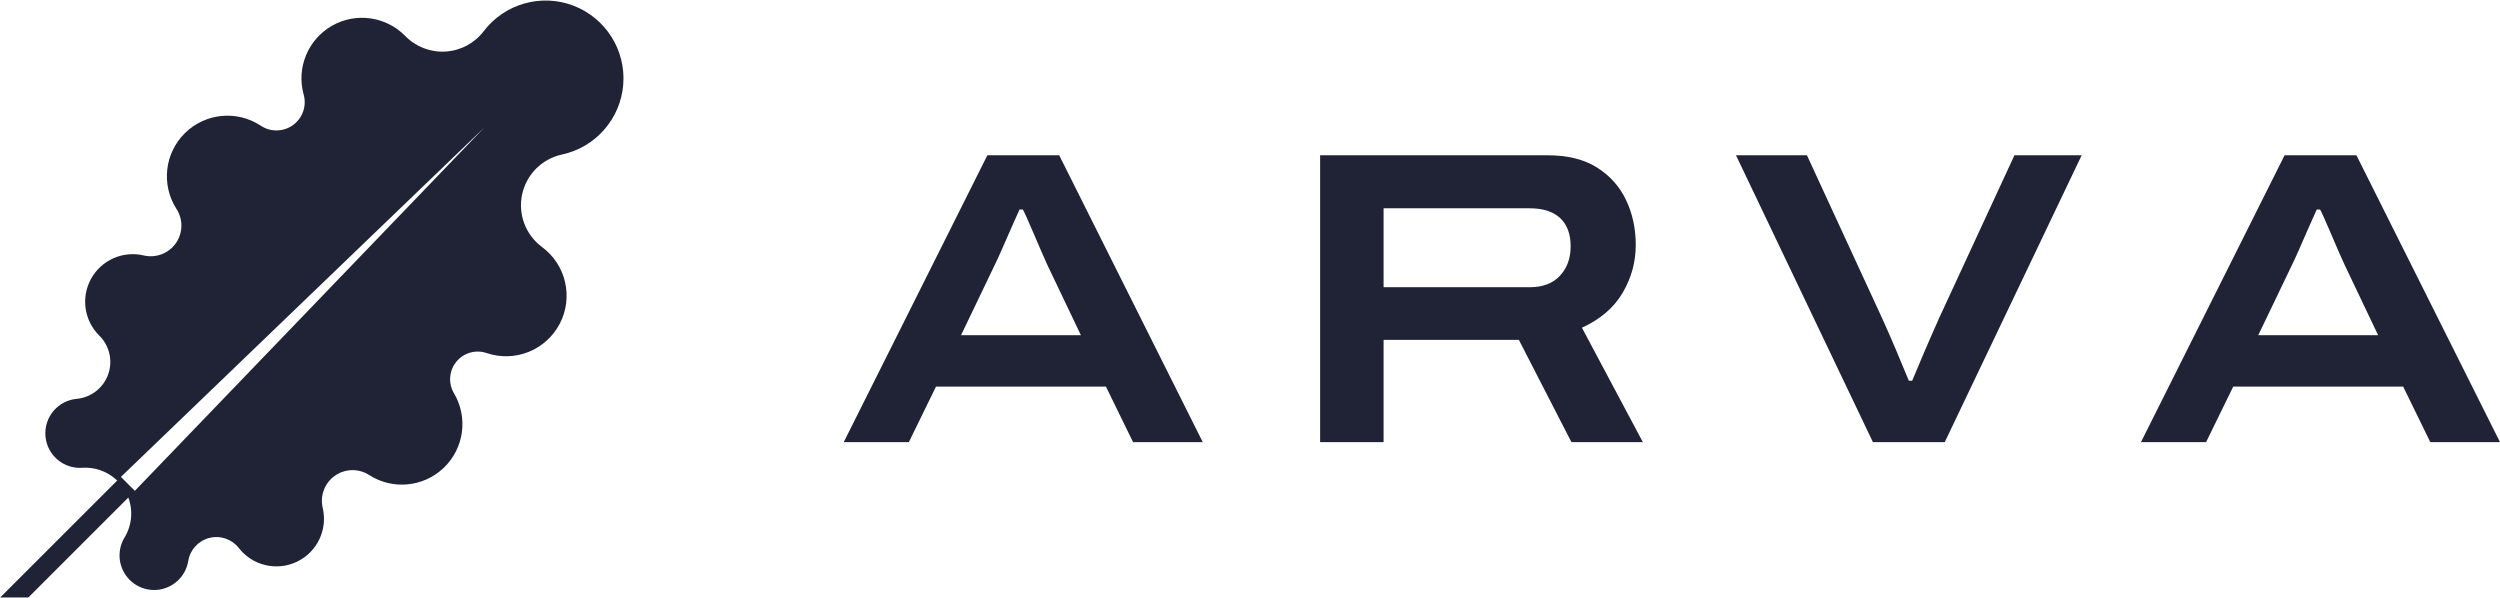
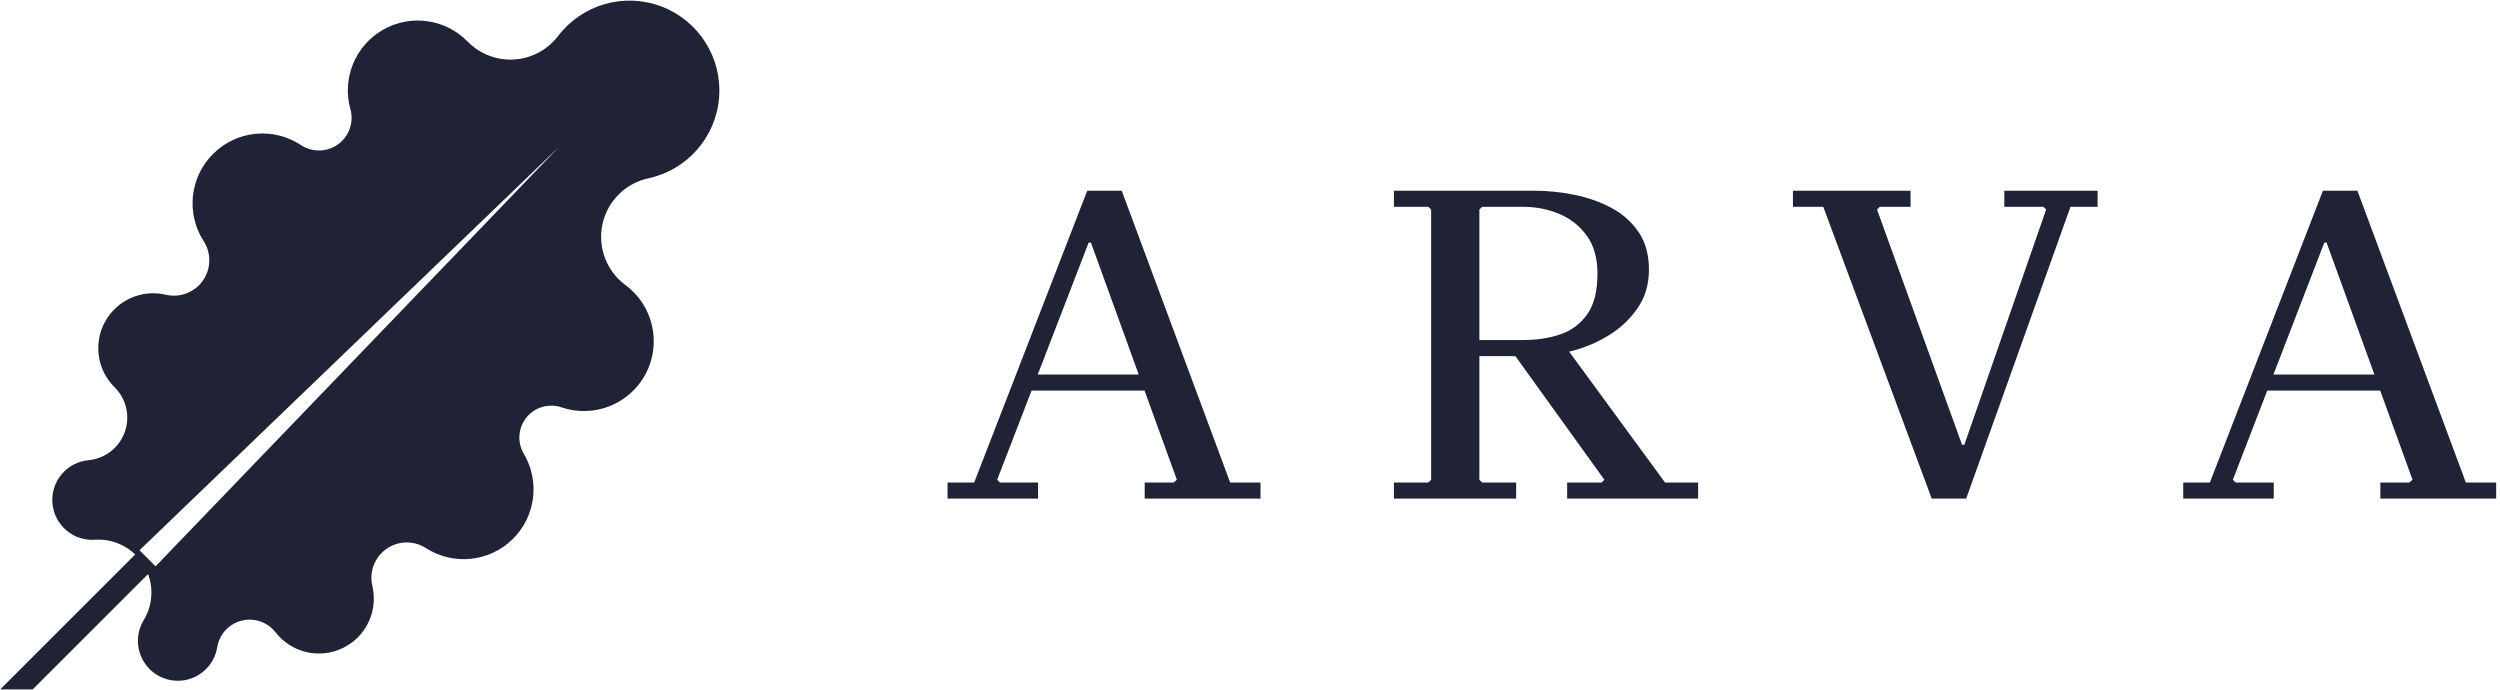
- <svg xmlns="http://www.w3.org/2000/svg" viewBox="3 5 376.63 90">
+ <svg xmlns="http://www.w3.org/2000/svg" viewBox="3 5 326.42 90">
  <path fill="#1F2335" d="M15.46 75.47A5.21 5.21 0 0 1 14.62 65.08A5.58 5.58 0 0 0 17.96 55.56A7.17 7.17 0 0 1 24.64 43.48A4.62 4.62 0 0 0 29.59 36.48A9.12 9.12 0 0 1 42.29 23.94A4.26 4.26 0 0 0 48.75 19.25A9.12 9.12 0 0 1 64.06 10.43A7.82 7.82 0 0 0 75.87 9.7A11.73 11.73 0 1 1 87.66 28.28A7.82 7.82 0 0 0 84.64 42.2A9.12 9.12 0 0 1 76.29 58.18A4.16 4.16 0 0 0 71.39 64.24A9.12 9.12 0 0 1 58.61 76.56A4.62 4.62 0 0 0 51.62 81.52A7.17 7.17 0 0 1 38.98 87.56A4.29 4.29 0 0 0 31.36 89.52A5.21 5.21 0 1 1 21.76 85.98A6.92 6.92 0 0 0 15.46 75.47ZM21.21 76.84L23.33 78.96L7.27 95.01L3.03 95.01ZM22.77 79.51L75.98 24.19L20.65 77.39Z" />
-   <path fill="#1F2335" d="M139.92 71.61L130.11 71.61L151.75 28.39L162.57 28.39L184.20 71.61L173.70 71.61L169.61 63.24L144.01 63.24L139.92 71.61ZM152.82 45.00L147.78 55.50L165.84 55.50L160.80 44.94Q160.49 44.24 159.89 42.89Q159.30 41.54 158.70 40.12Q158.10 38.71 157.63 37.67Q157.16 36.63 157.09 36.57L157.09 36.57L156.59 36.57Q156.02 37.83 155.30 39.46Q154.58 41.10 153.92 42.61Q153.26 44.12 152.82 45.00L152.82 45.00ZM211.44 71.61L201.88 71.61L201.88 28.39L236.10 28.39Q240.69 28.39 243.61 30.25Q246.54 32.10 247.98 35.16Q249.43 38.21 249.43 41.92L249.43 41.92Q249.43 45.75 247.45 49.12Q245.47 52.48 241.32 54.37L241.32 54.37L250.50 71.61L239.74 71.61L231.82 56.20L211.44 56.20L211.44 71.61ZM211.44 36.38L211.44 48.27L233.45 48.27Q236.41 48.27 238.01 46.54Q239.62 44.81 239.62 42.11L239.62 42.11Q239.62 39.34 238.05 37.86Q236.47 36.38 233.45 36.38L233.45 36.38L211.44 36.38ZM295.98 71.61L285.16 71.61L264.53 28.39L275.22 28.39L286.48 52.80Q287.55 55.13 288.71 57.89Q289.88 60.66 290.57 62.36L290.57 62.36L291.07 62.36Q291.76 60.72 292.89 58.05Q294.03 55.38 295.16 52.86L295.16 52.86L306.48 28.39L316.61 28.39L295.98 71.61ZM335.35 71.61L325.54 71.61L347.18 28.39L358.00 28.39L379.63 71.61L369.13 71.61L365.04 63.24L339.44 63.24L335.35 71.61ZM348.25 45.00L343.21 55.50L361.27 55.50L356.24 44.94Q355.92 44.24 355.32 42.89Q354.73 41.54 354.13 40.12Q353.53 38.71 353.06 37.67Q352.59 36.63 352.52 36.57L352.52 36.57L352.02 36.57Q351.45 37.83 350.73 39.46Q350.01 41.10 349.35 42.61Q348.69 44.12 348.25 45.00L348.25 45.00Z" />
+   <path fill="#1F2335" d="M138.54 70.10L126.72 70.10L126.72 68L130.20 68L144.96 29.90L149.46 29.90L163.62 68L167.58 68L167.58 70.10L152.46 70.10L152.46 68L156.24 68L156.66 67.64L145.44 36.68L145.14 36.68L133.20 67.64L133.56 68L138.54 68L138.54 70.10ZM154.68 56.00L136.38 56.00L136.38 53.90L154.68 53.90L154.68 56.00ZM224.72 70.10L207.62 70.10L207.62 68L212.12 68L212.48 67.64L200.30 50.72L207.74 50.72L220.40 68L224.72 68L224.72 70.10ZM185 29.90L203.30 29.90Q205.94 29.90 208.58 30.44Q211.22 30.98 213.41 32.15Q215.60 33.32 216.95 35.30Q218.30 37.28 218.30 40.22L218.30 40.22Q218.30 43.04 216.86 45.17Q215.42 47.30 213.17 48.71Q210.92 50.12 208.31 50.81Q205.70 51.50 203.30 51.50L203.30 51.50L193.46 51.50L196.16 48.80L196.16 67.64L196.52 68L200.96 68L200.96 70.10L185 70.10L185 68L189.50 68L189.86 67.64L189.86 32.36L189.50 32.00L185 32.00L185 29.90ZM196.16 32.36L196.16 52.10L193.46 49.40L201.80 49.40Q204.56 49.40 206.75 48.65Q208.94 47.90 210.26 46.01Q211.58 44.12 211.58 40.70L211.58 40.70Q211.58 37.76 210.23 35.84Q208.88 33.92 206.66 32.96Q204.44 32.00 201.80 32.00L201.80 32.00L196.52 32.00L196.16 32.36ZM264.70 32.00L264.70 29.90L276.88 29.90L276.88 32.00L273.34 32.00L259.72 70.10L255.22 70.10L241.06 32.00L237.10 32.00L237.10 29.90L252.46 29.90L252.46 32.00L248.44 32.00L248.08 32.36L259.18 63.08L259.48 63.08L270.16 32.36L269.80 32.00L264.70 32.00ZM299.88 70.10L288.06 70.10L288.06 68L291.54 68L306.30 29.90L310.80 29.90L324.96 68L328.92 68L328.92 70.10L313.80 70.10L313.80 68L317.58 68L318.00 67.64L306.78 36.68L306.48 36.68L294.54 67.64L294.90 68L299.88 68L299.88 70.10ZM316.02 56.00L297.72 56.00L297.72 53.90L316.02 53.90L316.02 56.00Z" />
</svg>
